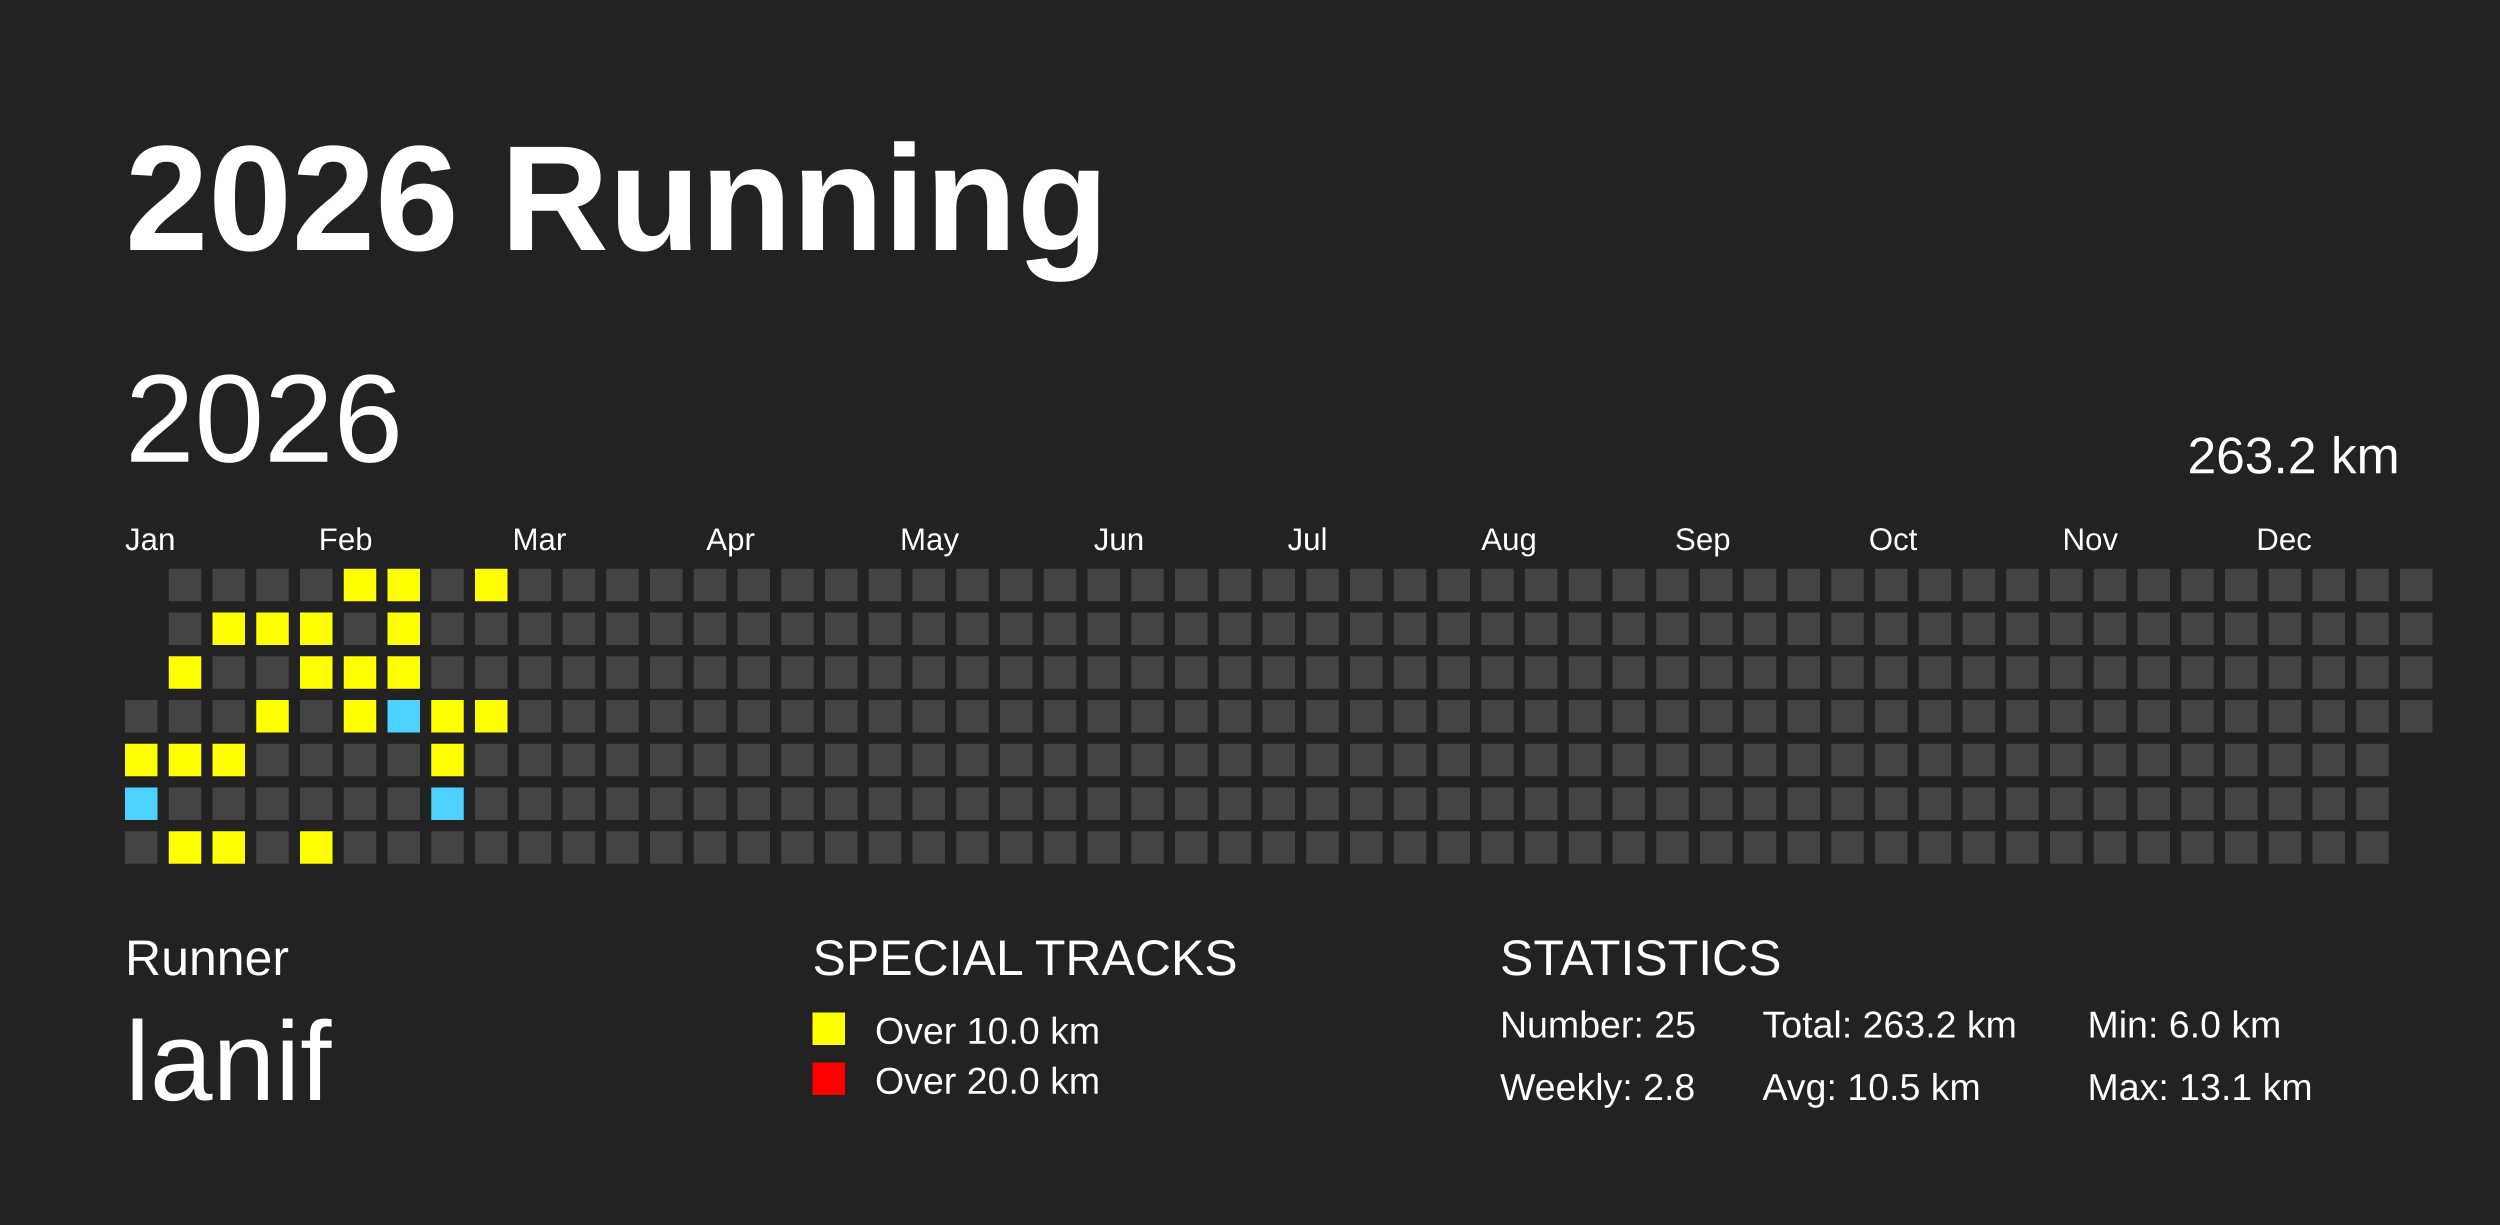
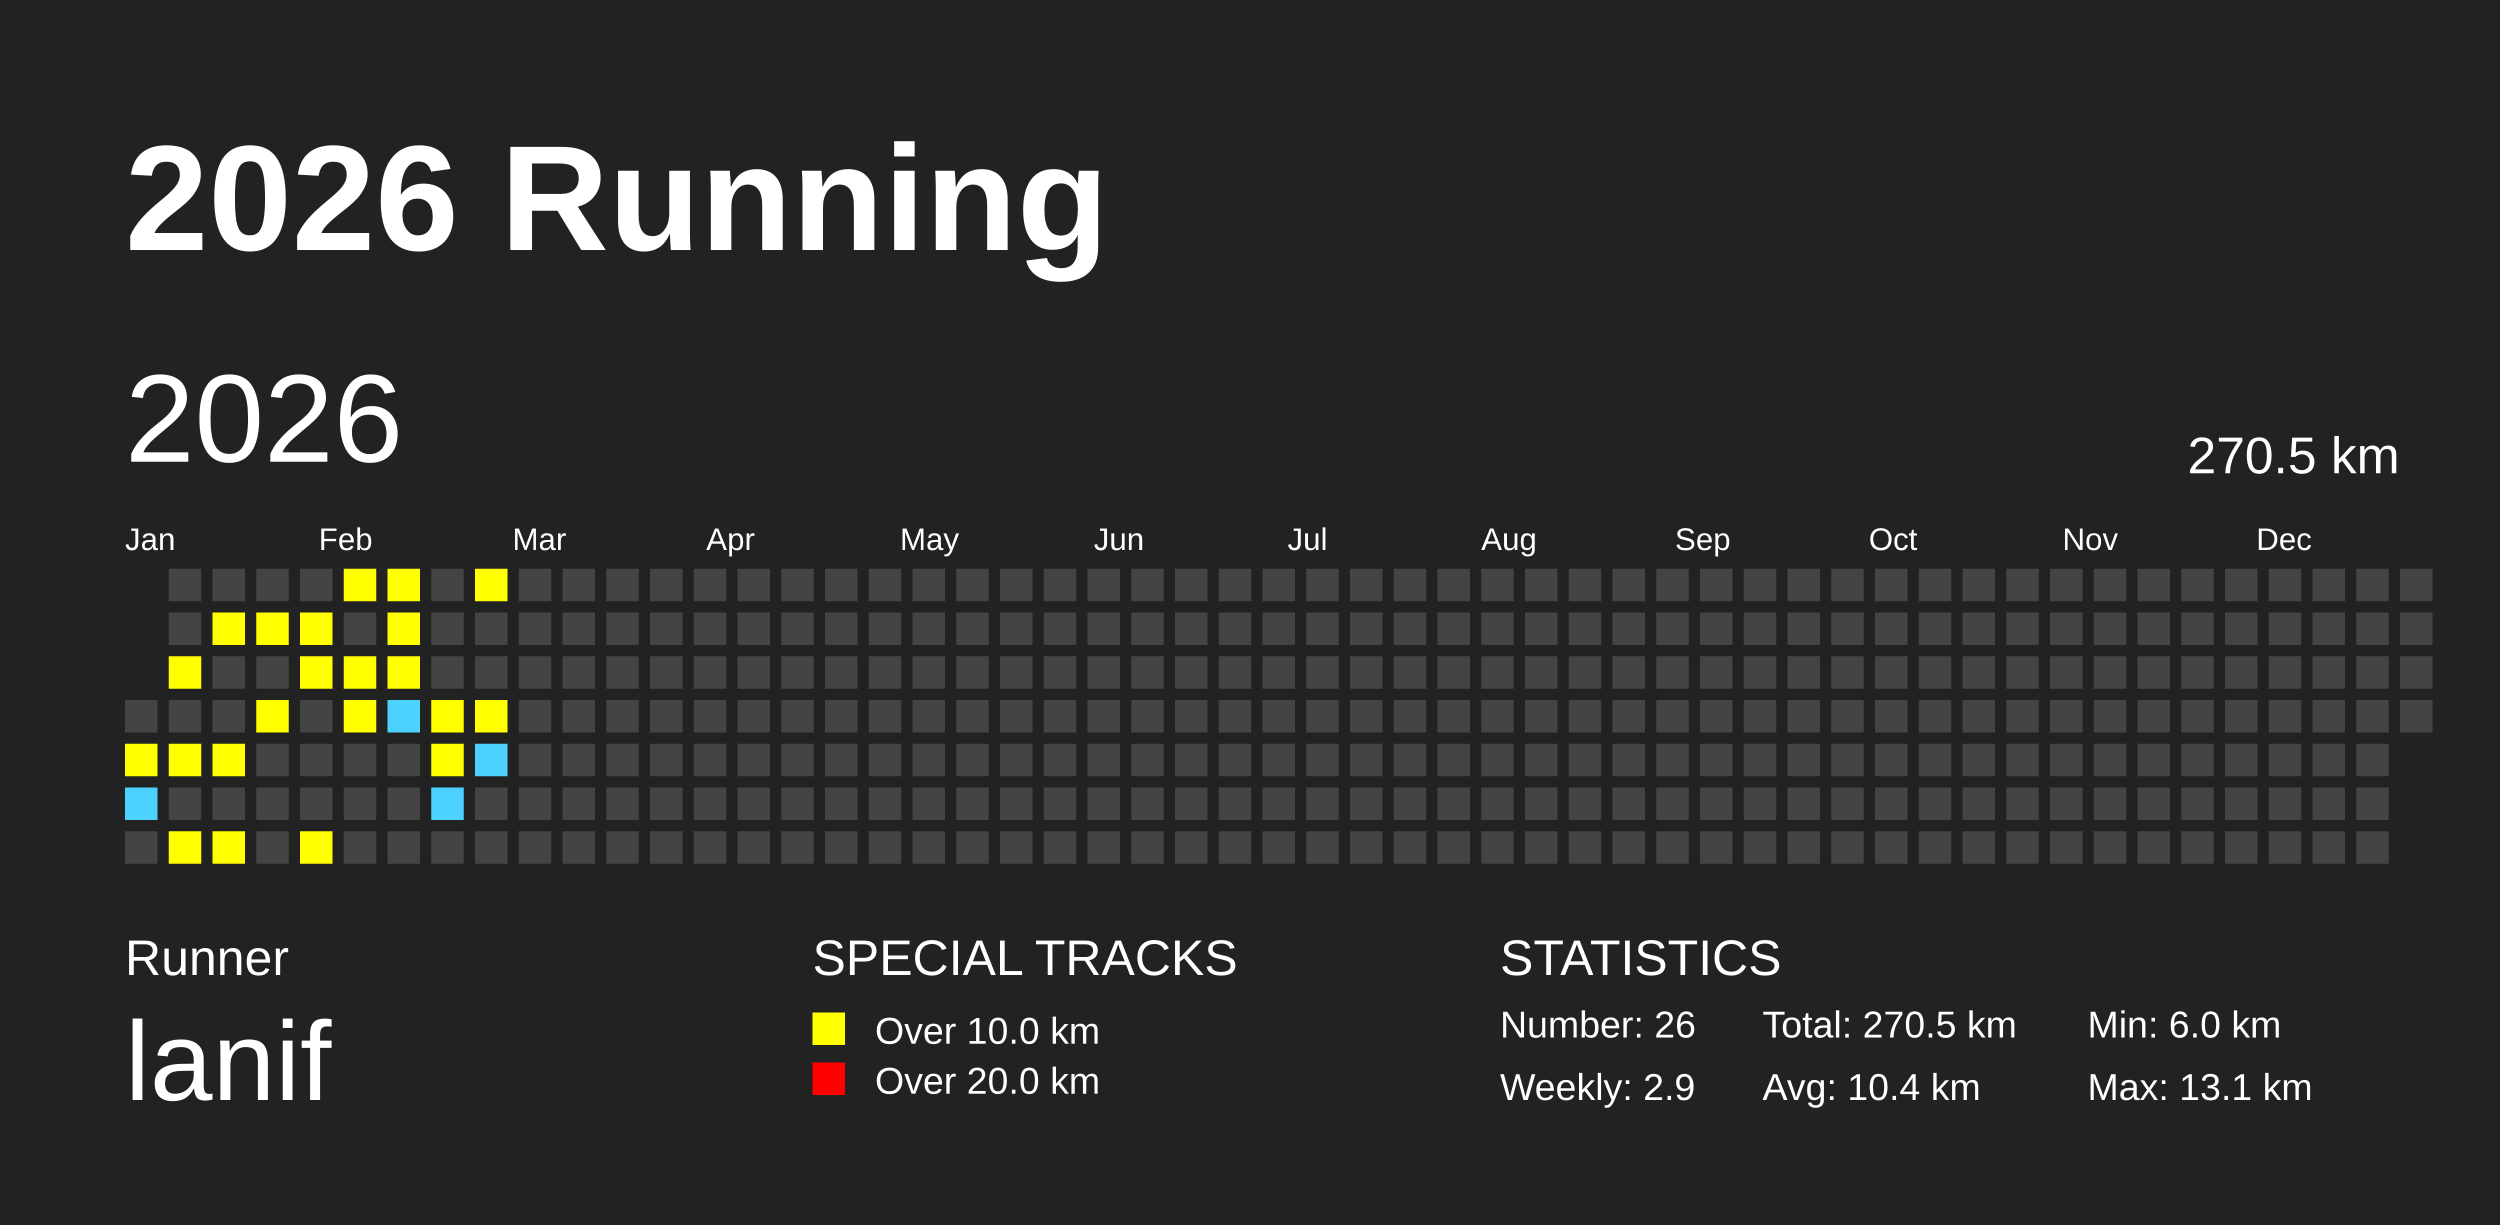
<svg xmlns="http://www.w3.org/2000/svg" baseProfile="full" height="98mm" version="1.1" viewBox="0,0,200,98" width="200mm">
  <defs />
  <rect fill="#222222" height="98" width="200" x="0" y="0" />
  <text fill="#FFFFFF" style="font-size:12px; font-family:Arial; font-weight:bold;" x="10" y="20">2026 Running</text>
  <text fill="#FFFFFF" style="font-size:4px; font-family:Arial" x="10" y="78">Runner</text>
  <text fill="#FFFFFF" style="font-size:9px; font-family:Arial" x="10" y="88">lanif</text>
  <text fill="#FFFFFF" style="font-size:4px; font-family:Arial" x="65" y="78">SPECIAL TRACKS</text>
  <rect fill="yellow" height="2.6" width="2.6" x="65" y="81" />
  <text fill="#FFFFFF" style="font-size:3px; font-family:Arial" x="70" y="83.5">Over 10.0 km</text>
  <rect fill="red" height="2.6" width="2.6" x="65" y="85" />
  <text fill="#FFFFFF" style="font-size:3px; font-family:Arial" x="70" y="87.5">Over 20.0 km</text>
  <text fill="#FFFFFF" style="font-size:4px; font-family:Arial" x="120" y="78">STATISTICS</text>
-   <text fill="#FFFFFF" style="font-size:3px; font-family:Arial" x="120" y="83">Number: 25</text>
-   <text fill="#FFFFFF" style="font-size:3px; font-family:Arial" x="120" y="88">Weekly: 2.8</text>
-   <text fill="#FFFFFF" style="font-size:3px; font-family:Arial" x="141" y="83">Total: 263.2 km</text>
-   <text fill="#FFFFFF" style="font-size:3px; font-family:Arial" x="141" y="88">Avg: 10.5 km</text>
+   <text fill="#FFFFFF" style="font-size:3px; font-family:Arial" x="120" y="83">Number: 26</text>
+   <text fill="#FFFFFF" style="font-size:3px; font-family:Arial" x="120" y="88">Weekly: 2.9</text>
+   <text fill="#FFFFFF" style="font-size:3px; font-family:Arial" x="141" y="83">Total: 270.5 km</text>
+   <text fill="#FFFFFF" style="font-size:3px; font-family:Arial" x="141" y="88">Avg: 10.4 km</text>
  <text fill="#FFFFFF" style="font-size:3px; font-family:Arial" x="167" y="83">Min: 6.0 km</text>
  <text fill="#FFFFFF" style="font-size:3px; font-family:Arial" x="167" y="88">Max: 13.1 km</text>
  <text dominant-baseline="hanging" fill="#FFFFFF" style="font-size:10.0px; font-family:Arial;" x="10" y="30">2026</text>
-   <text dominant-baseline="hanging" fill="#FFFFFF" style="font-size:4.125px; font-family:Arial;" x="175" y="35">263.2 km</text>
+   <text dominant-baseline="hanging" fill="#FFFFFF" style="font-size:4.125px; font-family:Arial;" x="175" y="35">270.5 km</text>
  <text fill="#FFFFFF" style="font-size:2.5px; font-family:Arial" x="10.0" y="44">Jan</text>
  <text fill="#FFFFFF" style="font-size:2.5px; font-family:Arial" x="25.5" y="44">Feb</text>
  <text fill="#FFFFFF" style="font-size:2.5px; font-family:Arial" x="41.0" y="44">Mar</text>
  <text fill="#FFFFFF" style="font-size:2.5px; font-family:Arial" x="56.5" y="44">Apr</text>
  <text fill="#FFFFFF" style="font-size:2.5px; font-family:Arial" x="72.0" y="44">May</text>
  <text fill="#FFFFFF" style="font-size:2.5px; font-family:Arial" x="87.5" y="44">Jun</text>
  <text fill="#FFFFFF" style="font-size:2.5px; font-family:Arial" x="103.0" y="44">Jul</text>
  <text fill="#FFFFFF" style="font-size:2.5px; font-family:Arial" x="118.5" y="44">Aug</text>
  <text fill="#FFFFFF" style="font-size:2.5px; font-family:Arial" x="134.0" y="44">Sep</text>
  <text fill="#FFFFFF" style="font-size:2.5px; font-family:Arial" x="149.5" y="44">Oct</text>
  <text fill="#FFFFFF" style="font-size:2.5px; font-family:Arial" x="165.0" y="44">Nov</text>
  <text fill="#FFFFFF" style="font-size:2.5px; font-family:Arial" x="180.5" y="44">Dec</text>
  <rect fill="#444444" height="2.6" width="2.6" x="10.0" y="56.0" />
  <rect fill="yellow" height="2.6" width="2.6" x="10.0" y="59.5" />
  <rect fill="#4DD2FF" height="2.6" width="2.6" x="10.0" y="63.0" />
  <rect fill="#444444" height="2.6" width="2.6" x="10.0" y="66.5" />
  <rect fill="#444444" height="2.6" width="2.6" x="13.5" y="45.5" />
  <rect fill="#444444" height="2.6" width="2.6" x="13.5" y="49.0" />
  <rect fill="yellow" height="2.6" width="2.6" x="13.5" y="52.5" />
  <rect fill="#444444" height="2.6" width="2.6" x="13.5" y="56.0" />
  <rect fill="yellow" height="2.6" width="2.6" x="13.5" y="59.5" />
  <rect fill="#444444" height="2.6" width="2.6" x="13.5" y="63.0" />
  <rect fill="yellow" height="2.6" width="2.6" x="13.5" y="66.5" />
  <rect fill="#444444" height="2.6" width="2.6" x="17.0" y="45.5" />
  <rect fill="yellow" height="2.6" width="2.6" x="17.0" y="49.0" />
  <rect fill="#444444" height="2.6" width="2.6" x="17.0" y="52.5" />
  <rect fill="#444444" height="2.6" width="2.6" x="17.0" y="56.0" />
  <rect fill="yellow" height="2.6" width="2.6" x="17.0" y="59.5" />
  <rect fill="#444444" height="2.6" width="2.6" x="17.0" y="63.0" />
  <rect fill="yellow" height="2.6" width="2.6" x="17.0" y="66.5" />
  <rect fill="#444444" height="2.6" width="2.6" x="20.5" y="45.5" />
  <rect fill="yellow" height="2.6" width="2.6" x="20.5" y="49.0" />
  <rect fill="#444444" height="2.6" width="2.6" x="20.5" y="52.5" />
  <rect fill="yellow" height="2.6" width="2.6" x="20.5" y="56.0" />
  <rect fill="#444444" height="2.6" width="2.6" x="20.5" y="59.5" />
  <rect fill="#444444" height="2.6" width="2.6" x="20.5" y="63.0" />
  <rect fill="#444444" height="2.6" width="2.6" x="20.5" y="66.5" />
  <rect fill="#444444" height="2.6" width="2.6" x="24.0" y="45.5" />
  <rect fill="yellow" height="2.6" width="2.6" x="24.0" y="49.0" />
  <rect fill="yellow" height="2.6" width="2.6" x="24.0" y="52.5" />
  <rect fill="#444444" height="2.6" width="2.6" x="24.0" y="56.0" />
  <rect fill="#444444" height="2.6" width="2.6" x="24.0" y="59.5" />
  <rect fill="#444444" height="2.6" width="2.6" x="24.0" y="63.0" />
  <rect fill="yellow" height="2.6" width="2.6" x="24.0" y="66.5" />
  <rect fill="yellow" height="2.6" width="2.6" x="27.5" y="45.5" />
  <rect fill="#444444" height="2.6" width="2.6" x="27.5" y="49.0" />
  <rect fill="yellow" height="2.6" width="2.6" x="27.5" y="52.5" />
  <rect fill="yellow" height="2.6" width="2.6" x="27.5" y="56.0" />
  <rect fill="#444444" height="2.6" width="2.6" x="27.5" y="59.5" />
  <rect fill="#444444" height="2.6" width="2.6" x="27.5" y="63.0" />
  <rect fill="#444444" height="2.6" width="2.6" x="27.5" y="66.5" />
  <rect fill="yellow" height="2.6" width="2.6" x="31.0" y="45.5" />
  <rect fill="yellow" height="2.6" width="2.6" x="31.0" y="49.0" />
  <rect fill="yellow" height="2.6" width="2.6" x="31.0" y="52.5" />
  <rect fill="#4DD2FF" height="2.6" width="2.6" x="31.0" y="56.0" />
  <rect fill="#444444" height="2.6" width="2.6" x="31.0" y="59.5" />
  <rect fill="#444444" height="2.6" width="2.6" x="31.0" y="63.0" />
  <rect fill="#444444" height="2.6" width="2.6" x="31.0" y="66.5" />
  <rect fill="#444444" height="2.6" width="2.6" x="34.5" y="45.5" />
  <rect fill="#444444" height="2.6" width="2.6" x="34.5" y="49.0" />
  <rect fill="#444444" height="2.6" width="2.6" x="34.5" y="52.5" />
  <rect fill="yellow" height="2.6" width="2.6" x="34.5" y="56.0" />
  <rect fill="yellow" height="2.6" width="2.6" x="34.5" y="59.5" />
  <rect fill="#4DD2FF" height="2.6" width="2.6" x="34.5" y="63.0" />
  <rect fill="#444444" height="2.6" width="2.6" x="34.5" y="66.5" />
  <rect fill="yellow" height="2.6" width="2.6" x="38.0" y="45.5" />
  <rect fill="#444444" height="2.6" width="2.6" x="38.0" y="49.0" />
  <rect fill="#444444" height="2.6" width="2.6" x="38.0" y="52.5" />
  <rect fill="yellow" height="2.6" width="2.6" x="38.0" y="56.0" />
-   <rect fill="#444444" height="2.6" width="2.6" x="38.0" y="59.5" />
+   <rect fill="#4DD2FF" height="2.6" width="2.6" x="38.0" y="59.5" />
  <rect fill="#444444" height="2.6" width="2.6" x="38.0" y="63.0" />
  <rect fill="#444444" height="2.6" width="2.6" x="38.0" y="66.5" />
  <rect fill="#444444" height="2.6" width="2.6" x="41.5" y="45.5" />
  <rect fill="#444444" height="2.6" width="2.6" x="41.5" y="49.0" />
  <rect fill="#444444" height="2.6" width="2.6" x="41.5" y="52.5" />
  <rect fill="#444444" height="2.6" width="2.6" x="41.5" y="56.0" />
  <rect fill="#444444" height="2.6" width="2.6" x="41.5" y="59.5" />
  <rect fill="#444444" height="2.6" width="2.6" x="41.5" y="63.0" />
  <rect fill="#444444" height="2.6" width="2.6" x="41.5" y="66.5" />
  <rect fill="#444444" height="2.6" width="2.6" x="45.0" y="45.5" />
  <rect fill="#444444" height="2.6" width="2.6" x="45.0" y="49.0" />
  <rect fill="#444444" height="2.6" width="2.6" x="45.0" y="52.5" />
  <rect fill="#444444" height="2.6" width="2.6" x="45.0" y="56.0" />
  <rect fill="#444444" height="2.6" width="2.6" x="45.0" y="59.5" />
  <rect fill="#444444" height="2.6" width="2.6" x="45.0" y="63.0" />
  <rect fill="#444444" height="2.6" width="2.6" x="45.0" y="66.5" />
  <rect fill="#444444" height="2.6" width="2.6" x="48.5" y="45.5" />
  <rect fill="#444444" height="2.6" width="2.6" x="48.5" y="49.0" />
  <rect fill="#444444" height="2.6" width="2.6" x="48.5" y="52.5" />
  <rect fill="#444444" height="2.6" width="2.6" x="48.5" y="56.0" />
  <rect fill="#444444" height="2.6" width="2.6" x="48.5" y="59.5" />
  <rect fill="#444444" height="2.6" width="2.6" x="48.5" y="63.0" />
  <rect fill="#444444" height="2.6" width="2.6" x="48.5" y="66.5" />
  <rect fill="#444444" height="2.6" width="2.6" x="52.0" y="45.5" />
  <rect fill="#444444" height="2.6" width="2.6" x="52.0" y="49.0" />
  <rect fill="#444444" height="2.6" width="2.6" x="52.0" y="52.5" />
  <rect fill="#444444" height="2.6" width="2.6" x="52.0" y="56.0" />
  <rect fill="#444444" height="2.6" width="2.6" x="52.0" y="59.5" />
  <rect fill="#444444" height="2.6" width="2.6" x="52.0" y="63.0" />
  <rect fill="#444444" height="2.6" width="2.6" x="52.0" y="66.5" />
  <rect fill="#444444" height="2.6" width="2.6" x="55.5" y="45.5" />
  <rect fill="#444444" height="2.6" width="2.6" x="55.5" y="49.0" />
  <rect fill="#444444" height="2.6" width="2.6" x="55.5" y="52.5" />
  <rect fill="#444444" height="2.6" width="2.6" x="55.5" y="56.0" />
  <rect fill="#444444" height="2.6" width="2.6" x="55.5" y="59.5" />
  <rect fill="#444444" height="2.6" width="2.6" x="55.5" y="63.0" />
  <rect fill="#444444" height="2.6" width="2.6" x="55.5" y="66.5" />
  <rect fill="#444444" height="2.6" width="2.6" x="59.0" y="45.5" />
  <rect fill="#444444" height="2.6" width="2.6" x="59.0" y="49.0" />
  <rect fill="#444444" height="2.6" width="2.6" x="59.0" y="52.5" />
  <rect fill="#444444" height="2.6" width="2.6" x="59.0" y="56.0" />
  <rect fill="#444444" height="2.6" width="2.6" x="59.0" y="59.5" />
  <rect fill="#444444" height="2.6" width="2.6" x="59.0" y="63.0" />
  <rect fill="#444444" height="2.6" width="2.6" x="59.0" y="66.5" />
  <rect fill="#444444" height="2.6" width="2.6" x="62.5" y="45.5" />
  <rect fill="#444444" height="2.6" width="2.6" x="62.5" y="49.0" />
  <rect fill="#444444" height="2.6" width="2.6" x="62.5" y="52.5" />
  <rect fill="#444444" height="2.6" width="2.6" x="62.5" y="56.0" />
  <rect fill="#444444" height="2.6" width="2.6" x="62.5" y="59.5" />
  <rect fill="#444444" height="2.6" width="2.6" x="62.5" y="63.0" />
  <rect fill="#444444" height="2.6" width="2.6" x="62.5" y="66.5" />
  <rect fill="#444444" height="2.6" width="2.6" x="66.0" y="45.5" />
  <rect fill="#444444" height="2.6" width="2.6" x="66.0" y="49.0" />
  <rect fill="#444444" height="2.6" width="2.6" x="66.0" y="52.5" />
  <rect fill="#444444" height="2.6" width="2.6" x="66.0" y="56.0" />
  <rect fill="#444444" height="2.6" width="2.6" x="66.0" y="59.5" />
  <rect fill="#444444" height="2.6" width="2.6" x="66.0" y="63.0" />
  <rect fill="#444444" height="2.6" width="2.6" x="66.0" y="66.5" />
  <rect fill="#444444" height="2.6" width="2.6" x="69.5" y="45.5" />
  <rect fill="#444444" height="2.6" width="2.6" x="69.5" y="49.0" />
  <rect fill="#444444" height="2.6" width="2.6" x="69.5" y="52.5" />
  <rect fill="#444444" height="2.6" width="2.6" x="69.5" y="56.0" />
  <rect fill="#444444" height="2.6" width="2.6" x="69.5" y="59.5" />
  <rect fill="#444444" height="2.6" width="2.6" x="69.5" y="63.0" />
  <rect fill="#444444" height="2.6" width="2.6" x="69.5" y="66.5" />
  <rect fill="#444444" height="2.6" width="2.6" x="73.0" y="45.5" />
  <rect fill="#444444" height="2.6" width="2.6" x="73.0" y="49.0" />
  <rect fill="#444444" height="2.6" width="2.6" x="73.0" y="52.5" />
  <rect fill="#444444" height="2.6" width="2.6" x="73.0" y="56.0" />
  <rect fill="#444444" height="2.6" width="2.6" x="73.0" y="59.5" />
  <rect fill="#444444" height="2.6" width="2.6" x="73.0" y="63.0" />
  <rect fill="#444444" height="2.6" width="2.6" x="73.0" y="66.5" />
  <rect fill="#444444" height="2.6" width="2.6" x="76.5" y="45.5" />
  <rect fill="#444444" height="2.6" width="2.6" x="76.5" y="49.0" />
  <rect fill="#444444" height="2.6" width="2.6" x="76.5" y="52.5" />
  <rect fill="#444444" height="2.6" width="2.6" x="76.5" y="56.0" />
  <rect fill="#444444" height="2.6" width="2.6" x="76.5" y="59.5" />
  <rect fill="#444444" height="2.6" width="2.6" x="76.5" y="63.0" />
  <rect fill="#444444" height="2.6" width="2.6" x="76.5" y="66.5" />
  <rect fill="#444444" height="2.6" width="2.6" x="80.0" y="45.5" />
  <rect fill="#444444" height="2.6" width="2.6" x="80.0" y="49.0" />
  <rect fill="#444444" height="2.6" width="2.6" x="80.0" y="52.5" />
  <rect fill="#444444" height="2.6" width="2.6" x="80.0" y="56.0" />
  <rect fill="#444444" height="2.6" width="2.6" x="80.0" y="59.5" />
  <rect fill="#444444" height="2.6" width="2.6" x="80.0" y="63.0" />
  <rect fill="#444444" height="2.6" width="2.6" x="80.0" y="66.5" />
  <rect fill="#444444" height="2.6" width="2.6" x="83.5" y="45.5" />
  <rect fill="#444444" height="2.6" width="2.6" x="83.5" y="49.0" />
  <rect fill="#444444" height="2.6" width="2.6" x="83.5" y="52.5" />
  <rect fill="#444444" height="2.6" width="2.6" x="83.5" y="56.0" />
  <rect fill="#444444" height="2.6" width="2.6" x="83.5" y="59.5" />
  <rect fill="#444444" height="2.6" width="2.6" x="83.5" y="63.0" />
  <rect fill="#444444" height="2.6" width="2.6" x="83.5" y="66.5" />
  <rect fill="#444444" height="2.6" width="2.6" x="87.0" y="45.5" />
  <rect fill="#444444" height="2.6" width="2.6" x="87.0" y="49.0" />
  <rect fill="#444444" height="2.6" width="2.6" x="87.0" y="52.5" />
  <rect fill="#444444" height="2.6" width="2.6" x="87.0" y="56.0" />
  <rect fill="#444444" height="2.6" width="2.6" x="87.0" y="59.5" />
  <rect fill="#444444" height="2.6" width="2.6" x="87.0" y="63.0" />
  <rect fill="#444444" height="2.6" width="2.6" x="87.0" y="66.5" />
  <rect fill="#444444" height="2.6" width="2.6" x="90.5" y="45.5" />
  <rect fill="#444444" height="2.6" width="2.6" x="90.5" y="49.0" />
  <rect fill="#444444" height="2.6" width="2.6" x="90.5" y="52.5" />
  <rect fill="#444444" height="2.6" width="2.6" x="90.5" y="56.0" />
  <rect fill="#444444" height="2.6" width="2.6" x="90.5" y="59.5" />
  <rect fill="#444444" height="2.6" width="2.6" x="90.5" y="63.0" />
  <rect fill="#444444" height="2.6" width="2.6" x="90.5" y="66.5" />
  <rect fill="#444444" height="2.6" width="2.6" x="94.0" y="45.5" />
  <rect fill="#444444" height="2.6" width="2.6" x="94.0" y="49.0" />
  <rect fill="#444444" height="2.6" width="2.6" x="94.0" y="52.5" />
  <rect fill="#444444" height="2.6" width="2.6" x="94.0" y="56.0" />
  <rect fill="#444444" height="2.6" width="2.6" x="94.0" y="59.5" />
  <rect fill="#444444" height="2.6" width="2.6" x="94.0" y="63.0" />
  <rect fill="#444444" height="2.6" width="2.6" x="94.0" y="66.5" />
  <rect fill="#444444" height="2.6" width="2.6" x="97.5" y="45.5" />
  <rect fill="#444444" height="2.6" width="2.6" x="97.5" y="49.0" />
  <rect fill="#444444" height="2.6" width="2.6" x="97.5" y="52.5" />
  <rect fill="#444444" height="2.6" width="2.6" x="97.5" y="56.0" />
  <rect fill="#444444" height="2.6" width="2.6" x="97.5" y="59.5" />
  <rect fill="#444444" height="2.6" width="2.6" x="97.5" y="63.0" />
  <rect fill="#444444" height="2.6" width="2.6" x="97.5" y="66.5" />
  <rect fill="#444444" height="2.6" width="2.6" x="101.0" y="45.5" />
  <rect fill="#444444" height="2.6" width="2.6" x="101.0" y="49.0" />
  <rect fill="#444444" height="2.6" width="2.6" x="101.0" y="52.5" />
  <rect fill="#444444" height="2.6" width="2.6" x="101.0" y="56.0" />
  <rect fill="#444444" height="2.6" width="2.6" x="101.0" y="59.5" />
  <rect fill="#444444" height="2.6" width="2.6" x="101.0" y="63.0" />
  <rect fill="#444444" height="2.6" width="2.6" x="101.0" y="66.5" />
  <rect fill="#444444" height="2.6" width="2.6" x="104.5" y="45.5" />
  <rect fill="#444444" height="2.6" width="2.6" x="104.5" y="49.0" />
  <rect fill="#444444" height="2.6" width="2.6" x="104.5" y="52.5" />
  <rect fill="#444444" height="2.6" width="2.6" x="104.5" y="56.0" />
  <rect fill="#444444" height="2.6" width="2.6" x="104.5" y="59.5" />
  <rect fill="#444444" height="2.6" width="2.6" x="104.5" y="63.0" />
  <rect fill="#444444" height="2.6" width="2.6" x="104.5" y="66.5" />
  <rect fill="#444444" height="2.6" width="2.6" x="108.0" y="45.5" />
  <rect fill="#444444" height="2.6" width="2.6" x="108.0" y="49.0" />
  <rect fill="#444444" height="2.6" width="2.6" x="108.0" y="52.5" />
  <rect fill="#444444" height="2.6" width="2.6" x="108.0" y="56.0" />
  <rect fill="#444444" height="2.6" width="2.6" x="108.0" y="59.5" />
  <rect fill="#444444" height="2.6" width="2.6" x="108.0" y="63.0" />
  <rect fill="#444444" height="2.6" width="2.6" x="108.0" y="66.5" />
  <rect fill="#444444" height="2.6" width="2.6" x="111.5" y="45.5" />
  <rect fill="#444444" height="2.6" width="2.6" x="111.5" y="49.0" />
  <rect fill="#444444" height="2.6" width="2.6" x="111.5" y="52.5" />
  <rect fill="#444444" height="2.6" width="2.6" x="111.5" y="56.0" />
  <rect fill="#444444" height="2.6" width="2.6" x="111.5" y="59.5" />
  <rect fill="#444444" height="2.6" width="2.6" x="111.5" y="63.0" />
  <rect fill="#444444" height="2.6" width="2.6" x="111.5" y="66.5" />
  <rect fill="#444444" height="2.6" width="2.6" x="115.0" y="45.5" />
  <rect fill="#444444" height="2.6" width="2.6" x="115.0" y="49.0" />
  <rect fill="#444444" height="2.6" width="2.6" x="115.0" y="52.5" />
  <rect fill="#444444" height="2.6" width="2.6" x="115.0" y="56.0" />
  <rect fill="#444444" height="2.6" width="2.6" x="115.0" y="59.5" />
  <rect fill="#444444" height="2.6" width="2.6" x="115.0" y="63.0" />
  <rect fill="#444444" height="2.6" width="2.6" x="115.0" y="66.5" />
  <rect fill="#444444" height="2.6" width="2.6" x="118.5" y="45.5" />
  <rect fill="#444444" height="2.6" width="2.6" x="118.5" y="49.0" />
  <rect fill="#444444" height="2.6" width="2.6" x="118.5" y="52.5" />
  <rect fill="#444444" height="2.6" width="2.6" x="118.5" y="56.0" />
  <rect fill="#444444" height="2.6" width="2.6" x="118.5" y="59.5" />
  <rect fill="#444444" height="2.6" width="2.6" x="118.5" y="63.0" />
  <rect fill="#444444" height="2.6" width="2.6" x="118.5" y="66.5" />
  <rect fill="#444444" height="2.6" width="2.6" x="122.0" y="45.5" />
  <rect fill="#444444" height="2.6" width="2.6" x="122.0" y="49.0" />
  <rect fill="#444444" height="2.6" width="2.6" x="122.0" y="52.5" />
  <rect fill="#444444" height="2.6" width="2.6" x="122.0" y="56.0" />
  <rect fill="#444444" height="2.6" width="2.6" x="122.0" y="59.5" />
  <rect fill="#444444" height="2.6" width="2.6" x="122.0" y="63.0" />
  <rect fill="#444444" height="2.6" width="2.6" x="122.0" y="66.5" />
  <rect fill="#444444" height="2.6" width="2.6" x="125.5" y="45.5" />
  <rect fill="#444444" height="2.6" width="2.6" x="125.5" y="49.0" />
  <rect fill="#444444" height="2.6" width="2.6" x="125.5" y="52.5" />
  <rect fill="#444444" height="2.6" width="2.6" x="125.5" y="56.0" />
  <rect fill="#444444" height="2.6" width="2.6" x="125.5" y="59.5" />
  <rect fill="#444444" height="2.6" width="2.6" x="125.5" y="63.0" />
  <rect fill="#444444" height="2.6" width="2.6" x="125.5" y="66.5" />
  <rect fill="#444444" height="2.6" width="2.6" x="129.0" y="45.5" />
  <rect fill="#444444" height="2.6" width="2.6" x="129.0" y="49.0" />
  <rect fill="#444444" height="2.6" width="2.6" x="129.0" y="52.5" />
  <rect fill="#444444" height="2.6" width="2.6" x="129.0" y="56.0" />
  <rect fill="#444444" height="2.6" width="2.6" x="129.0" y="59.5" />
  <rect fill="#444444" height="2.6" width="2.6" x="129.0" y="63.0" />
  <rect fill="#444444" height="2.6" width="2.6" x="129.0" y="66.5" />
  <rect fill="#444444" height="2.6" width="2.6" x="132.5" y="45.5" />
  <rect fill="#444444" height="2.6" width="2.6" x="132.5" y="49.0" />
  <rect fill="#444444" height="2.6" width="2.6" x="132.5" y="52.5" />
  <rect fill="#444444" height="2.6" width="2.6" x="132.5" y="56.0" />
  <rect fill="#444444" height="2.6" width="2.6" x="132.5" y="59.5" />
  <rect fill="#444444" height="2.6" width="2.6" x="132.5" y="63.0" />
  <rect fill="#444444" height="2.6" width="2.6" x="132.5" y="66.5" />
  <rect fill="#444444" height="2.6" width="2.6" x="136.0" y="45.5" />
  <rect fill="#444444" height="2.6" width="2.6" x="136.0" y="49.0" />
  <rect fill="#444444" height="2.6" width="2.6" x="136.0" y="52.5" />
  <rect fill="#444444" height="2.6" width="2.6" x="136.0" y="56.0" />
  <rect fill="#444444" height="2.6" width="2.6" x="136.0" y="59.5" />
  <rect fill="#444444" height="2.6" width="2.6" x="136.0" y="63.0" />
  <rect fill="#444444" height="2.6" width="2.6" x="136.0" y="66.5" />
  <rect fill="#444444" height="2.6" width="2.6" x="139.5" y="45.5" />
  <rect fill="#444444" height="2.6" width="2.6" x="139.5" y="49.0" />
  <rect fill="#444444" height="2.6" width="2.6" x="139.5" y="52.5" />
  <rect fill="#444444" height="2.6" width="2.6" x="139.5" y="56.0" />
  <rect fill="#444444" height="2.6" width="2.6" x="139.5" y="59.5" />
  <rect fill="#444444" height="2.6" width="2.6" x="139.5" y="63.0" />
  <rect fill="#444444" height="2.6" width="2.6" x="139.5" y="66.5" />
  <rect fill="#444444" height="2.6" width="2.6" x="143.0" y="45.5" />
  <rect fill="#444444" height="2.6" width="2.6" x="143.0" y="49.0" />
  <rect fill="#444444" height="2.6" width="2.6" x="143.0" y="52.5" />
  <rect fill="#444444" height="2.6" width="2.6" x="143.0" y="56.0" />
  <rect fill="#444444" height="2.6" width="2.6" x="143.0" y="59.5" />
  <rect fill="#444444" height="2.6" width="2.6" x="143.0" y="63.0" />
  <rect fill="#444444" height="2.6" width="2.6" x="143.0" y="66.5" />
  <rect fill="#444444" height="2.6" width="2.6" x="146.5" y="45.5" />
  <rect fill="#444444" height="2.6" width="2.6" x="146.5" y="49.0" />
  <rect fill="#444444" height="2.6" width="2.6" x="146.5" y="52.5" />
  <rect fill="#444444" height="2.6" width="2.6" x="146.5" y="56.0" />
  <rect fill="#444444" height="2.6" width="2.6" x="146.5" y="59.5" />
  <rect fill="#444444" height="2.6" width="2.6" x="146.5" y="63.0" />
  <rect fill="#444444" height="2.6" width="2.6" x="146.5" y="66.5" />
  <rect fill="#444444" height="2.6" width="2.6" x="150.0" y="45.5" />
  <rect fill="#444444" height="2.6" width="2.6" x="150.0" y="49.0" />
  <rect fill="#444444" height="2.6" width="2.6" x="150.0" y="52.5" />
  <rect fill="#444444" height="2.6" width="2.6" x="150.0" y="56.0" />
  <rect fill="#444444" height="2.6" width="2.6" x="150.0" y="59.5" />
  <rect fill="#444444" height="2.6" width="2.6" x="150.0" y="63.0" />
  <rect fill="#444444" height="2.6" width="2.6" x="150.0" y="66.5" />
  <rect fill="#444444" height="2.6" width="2.6" x="153.5" y="45.5" />
  <rect fill="#444444" height="2.6" width="2.6" x="153.5" y="49.0" />
  <rect fill="#444444" height="2.6" width="2.6" x="153.5" y="52.5" />
  <rect fill="#444444" height="2.6" width="2.6" x="153.5" y="56.0" />
  <rect fill="#444444" height="2.6" width="2.6" x="153.5" y="59.5" />
  <rect fill="#444444" height="2.6" width="2.6" x="153.5" y="63.0" />
  <rect fill="#444444" height="2.6" width="2.6" x="153.5" y="66.5" />
  <rect fill="#444444" height="2.6" width="2.6" x="157.0" y="45.5" />
  <rect fill="#444444" height="2.6" width="2.6" x="157.0" y="49.0" />
  <rect fill="#444444" height="2.6" width="2.6" x="157.0" y="52.5" />
  <rect fill="#444444" height="2.6" width="2.6" x="157.0" y="56.0" />
  <rect fill="#444444" height="2.6" width="2.6" x="157.0" y="59.5" />
  <rect fill="#444444" height="2.6" width="2.6" x="157.0" y="63.0" />
  <rect fill="#444444" height="2.6" width="2.6" x="157.0" y="66.5" />
  <rect fill="#444444" height="2.6" width="2.6" x="160.5" y="45.5" />
  <rect fill="#444444" height="2.6" width="2.6" x="160.5" y="49.0" />
  <rect fill="#444444" height="2.6" width="2.6" x="160.5" y="52.5" />
  <rect fill="#444444" height="2.6" width="2.6" x="160.5" y="56.0" />
  <rect fill="#444444" height="2.6" width="2.6" x="160.5" y="59.5" />
  <rect fill="#444444" height="2.6" width="2.6" x="160.5" y="63.0" />
  <rect fill="#444444" height="2.6" width="2.6" x="160.5" y="66.5" />
  <rect fill="#444444" height="2.6" width="2.6" x="164.0" y="45.5" />
  <rect fill="#444444" height="2.6" width="2.6" x="164.0" y="49.0" />
  <rect fill="#444444" height="2.6" width="2.6" x="164.0" y="52.5" />
  <rect fill="#444444" height="2.6" width="2.6" x="164.0" y="56.0" />
  <rect fill="#444444" height="2.6" width="2.6" x="164.0" y="59.5" />
  <rect fill="#444444" height="2.6" width="2.6" x="164.0" y="63.0" />
  <rect fill="#444444" height="2.6" width="2.6" x="164.0" y="66.5" />
  <rect fill="#444444" height="2.6" width="2.6" x="167.5" y="45.5" />
  <rect fill="#444444" height="2.6" width="2.6" x="167.5" y="49.0" />
  <rect fill="#444444" height="2.6" width="2.6" x="167.5" y="52.5" />
  <rect fill="#444444" height="2.6" width="2.6" x="167.5" y="56.0" />
  <rect fill="#444444" height="2.6" width="2.6" x="167.5" y="59.5" />
  <rect fill="#444444" height="2.6" width="2.6" x="167.5" y="63.0" />
  <rect fill="#444444" height="2.6" width="2.6" x="167.5" y="66.5" />
  <rect fill="#444444" height="2.6" width="2.6" x="171.0" y="45.5" />
  <rect fill="#444444" height="2.6" width="2.6" x="171.0" y="49.0" />
  <rect fill="#444444" height="2.6" width="2.6" x="171.0" y="52.5" />
  <rect fill="#444444" height="2.6" width="2.6" x="171.0" y="56.0" />
  <rect fill="#444444" height="2.6" width="2.6" x="171.0" y="59.5" />
  <rect fill="#444444" height="2.6" width="2.6" x="171.0" y="63.0" />
  <rect fill="#444444" height="2.6" width="2.6" x="171.0" y="66.5" />
  <rect fill="#444444" height="2.6" width="2.6" x="174.5" y="45.5" />
  <rect fill="#444444" height="2.6" width="2.6" x="174.5" y="49.0" />
  <rect fill="#444444" height="2.6" width="2.6" x="174.5" y="52.5" />
  <rect fill="#444444" height="2.6" width="2.6" x="174.5" y="56.0" />
  <rect fill="#444444" height="2.6" width="2.6" x="174.5" y="59.5" />
  <rect fill="#444444" height="2.6" width="2.6" x="174.5" y="63.0" />
  <rect fill="#444444" height="2.6" width="2.6" x="174.5" y="66.5" />
  <rect fill="#444444" height="2.6" width="2.6" x="178.0" y="45.5" />
  <rect fill="#444444" height="2.6" width="2.6" x="178.0" y="49.0" />
  <rect fill="#444444" height="2.6" width="2.6" x="178.0" y="52.5" />
  <rect fill="#444444" height="2.6" width="2.6" x="178.0" y="56.0" />
  <rect fill="#444444" height="2.6" width="2.6" x="178.0" y="59.5" />
  <rect fill="#444444" height="2.6" width="2.6" x="178.0" y="63.0" />
  <rect fill="#444444" height="2.6" width="2.6" x="178.0" y="66.5" />
  <rect fill="#444444" height="2.6" width="2.6" x="181.5" y="45.5" />
  <rect fill="#444444" height="2.6" width="2.6" x="181.5" y="49.0" />
  <rect fill="#444444" height="2.6" width="2.6" x="181.5" y="52.5" />
  <rect fill="#444444" height="2.6" width="2.6" x="181.5" y="56.0" />
  <rect fill="#444444" height="2.6" width="2.6" x="181.5" y="59.5" />
  <rect fill="#444444" height="2.6" width="2.6" x="181.5" y="63.0" />
  <rect fill="#444444" height="2.6" width="2.6" x="181.5" y="66.5" />
  <rect fill="#444444" height="2.6" width="2.6" x="185.0" y="45.5" />
  <rect fill="#444444" height="2.6" width="2.6" x="185.0" y="49.0" />
  <rect fill="#444444" height="2.6" width="2.6" x="185.0" y="52.5" />
  <rect fill="#444444" height="2.6" width="2.6" x="185.0" y="56.0" />
  <rect fill="#444444" height="2.6" width="2.6" x="185.0" y="59.5" />
  <rect fill="#444444" height="2.6" width="2.6" x="185.0" y="63.0" />
  <rect fill="#444444" height="2.6" width="2.6" x="185.0" y="66.5" />
  <rect fill="#444444" height="2.6" width="2.6" x="188.5" y="45.5" />
  <rect fill="#444444" height="2.6" width="2.6" x="188.5" y="49.0" />
  <rect fill="#444444" height="2.6" width="2.6" x="188.5" y="52.5" />
  <rect fill="#444444" height="2.6" width="2.6" x="188.5" y="56.0" />
  <rect fill="#444444" height="2.6" width="2.6" x="188.5" y="59.5" />
  <rect fill="#444444" height="2.6" width="2.6" x="188.5" y="63.0" />
  <rect fill="#444444" height="2.6" width="2.6" x="188.5" y="66.5" />
  <rect fill="#444444" height="2.6" width="2.6" x="192.0" y="45.5" />
  <rect fill="#444444" height="2.6" width="2.6" x="192.0" y="49.0" />
  <rect fill="#444444" height="2.6" width="2.6" x="192.0" y="52.5" />
  <rect fill="#444444" height="2.6" width="2.6" x="192.0" y="56.0" />
</svg>
